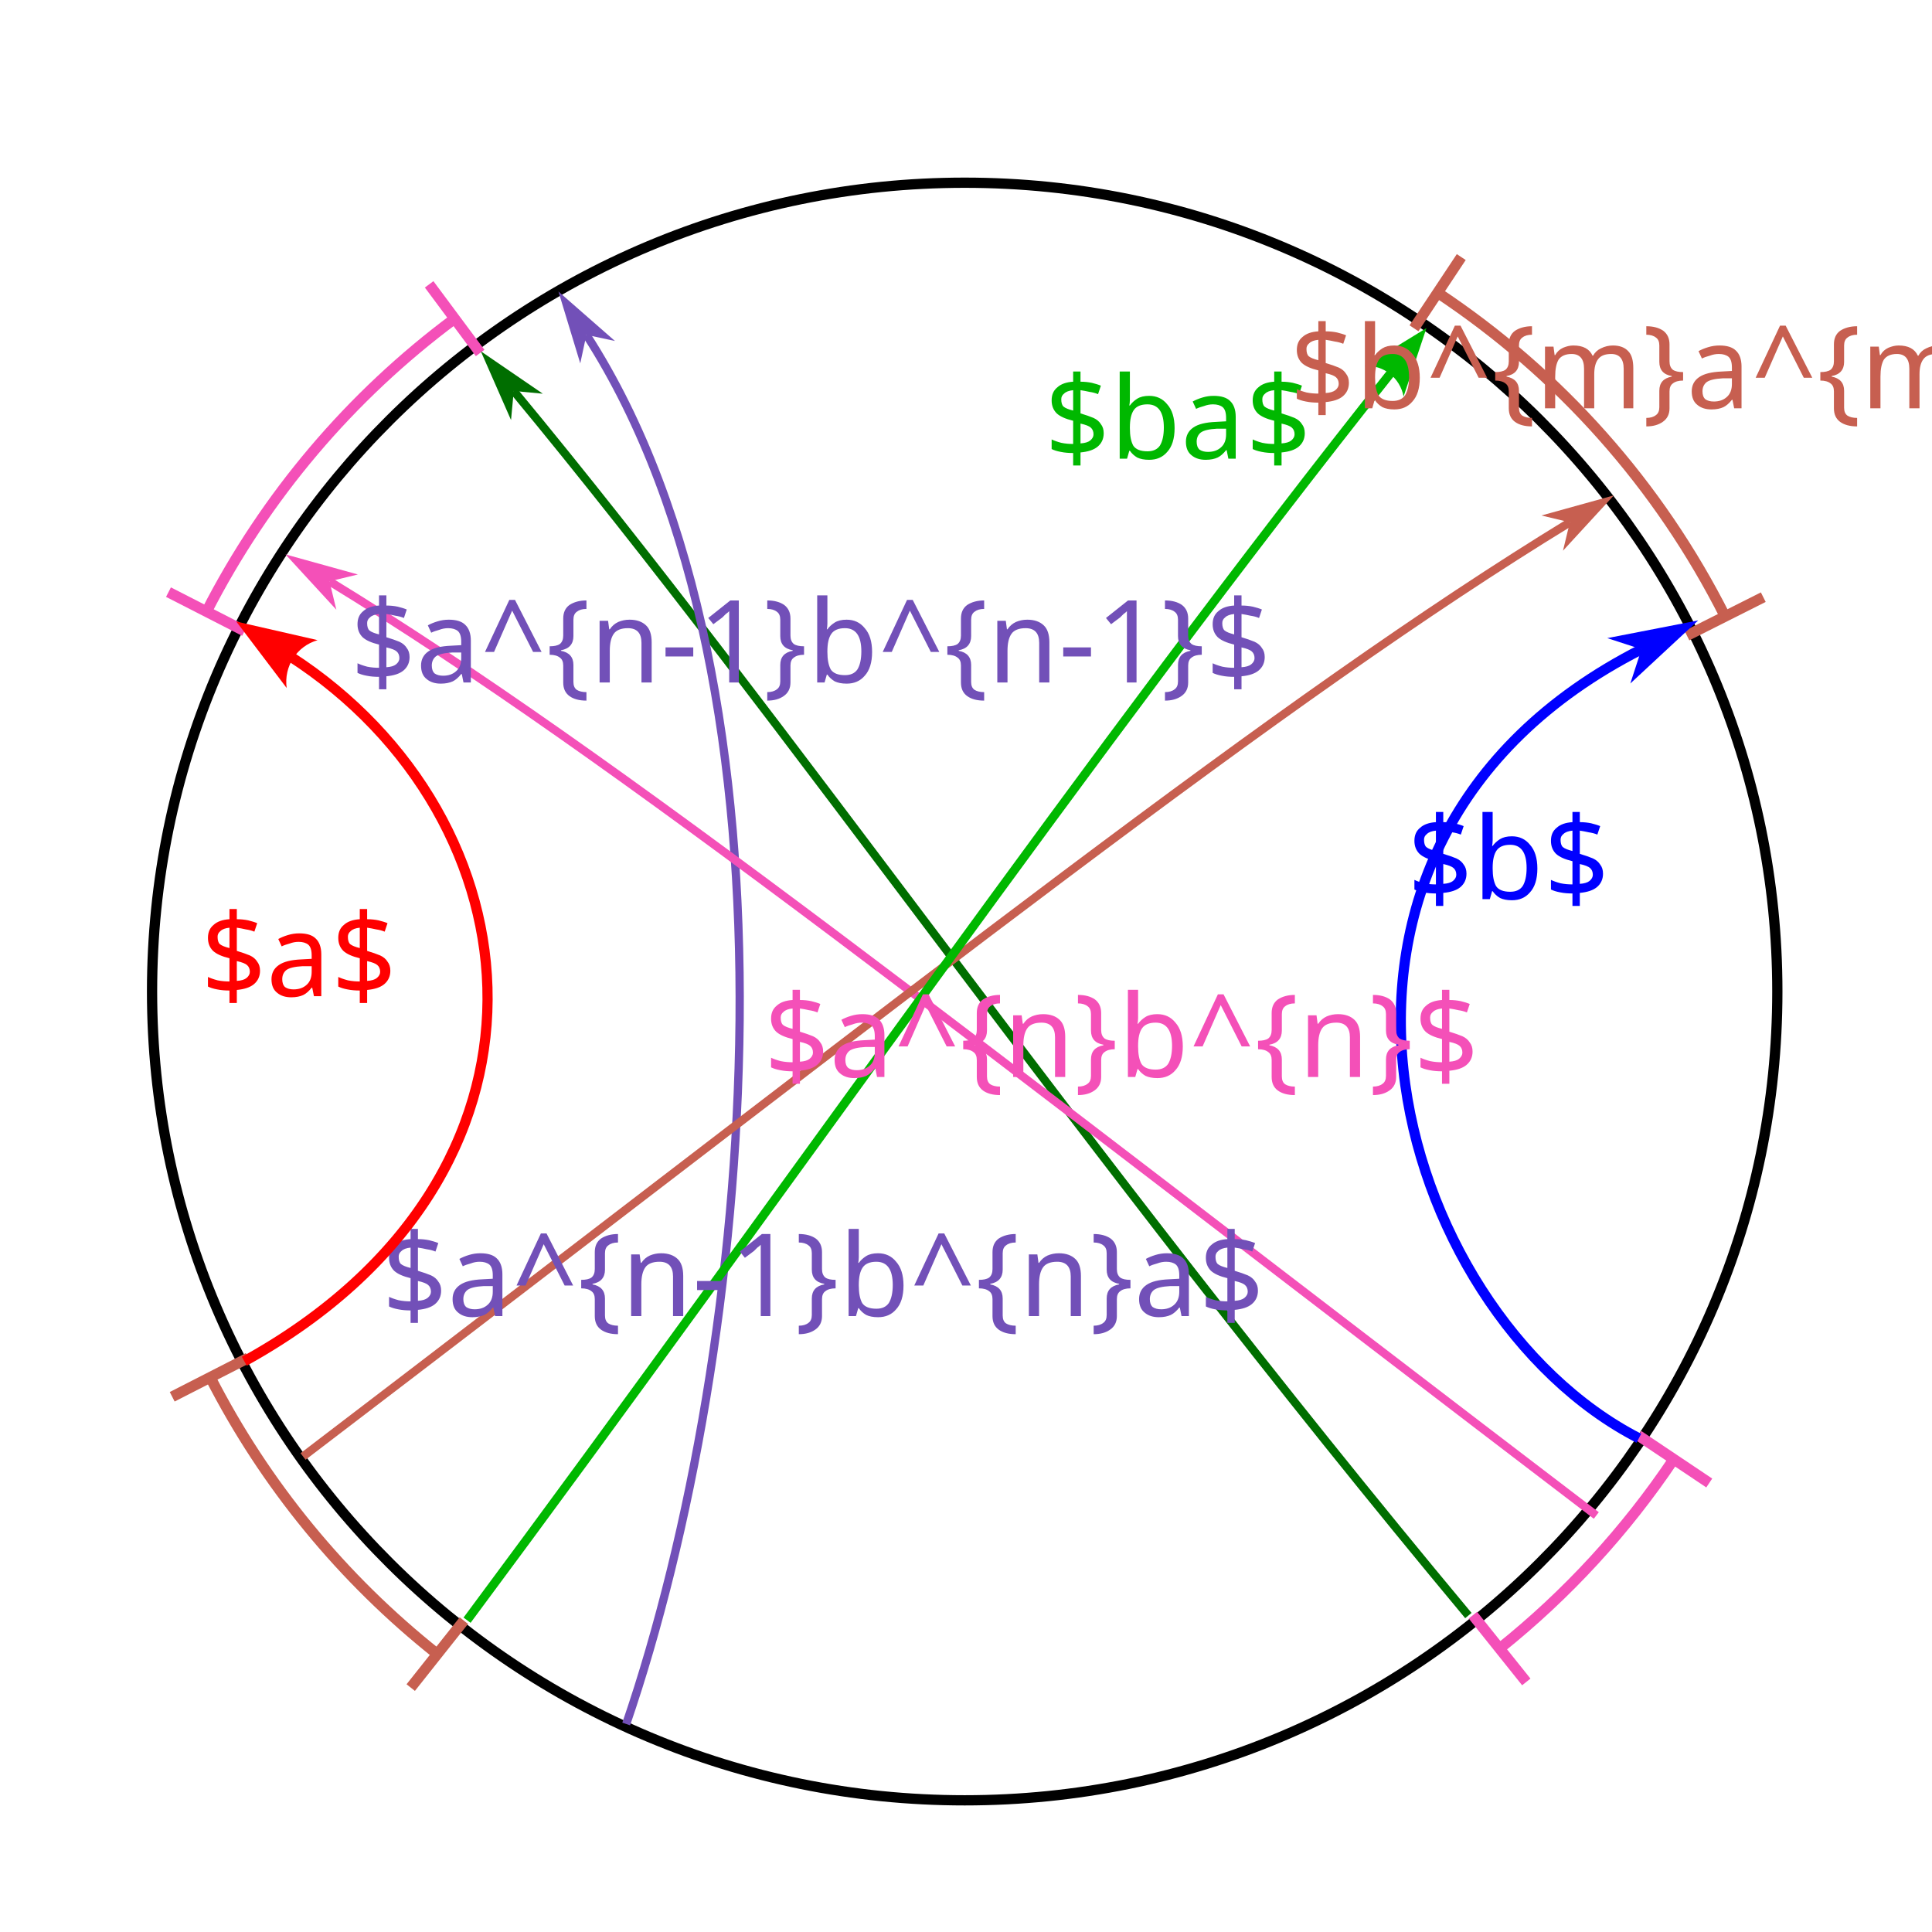
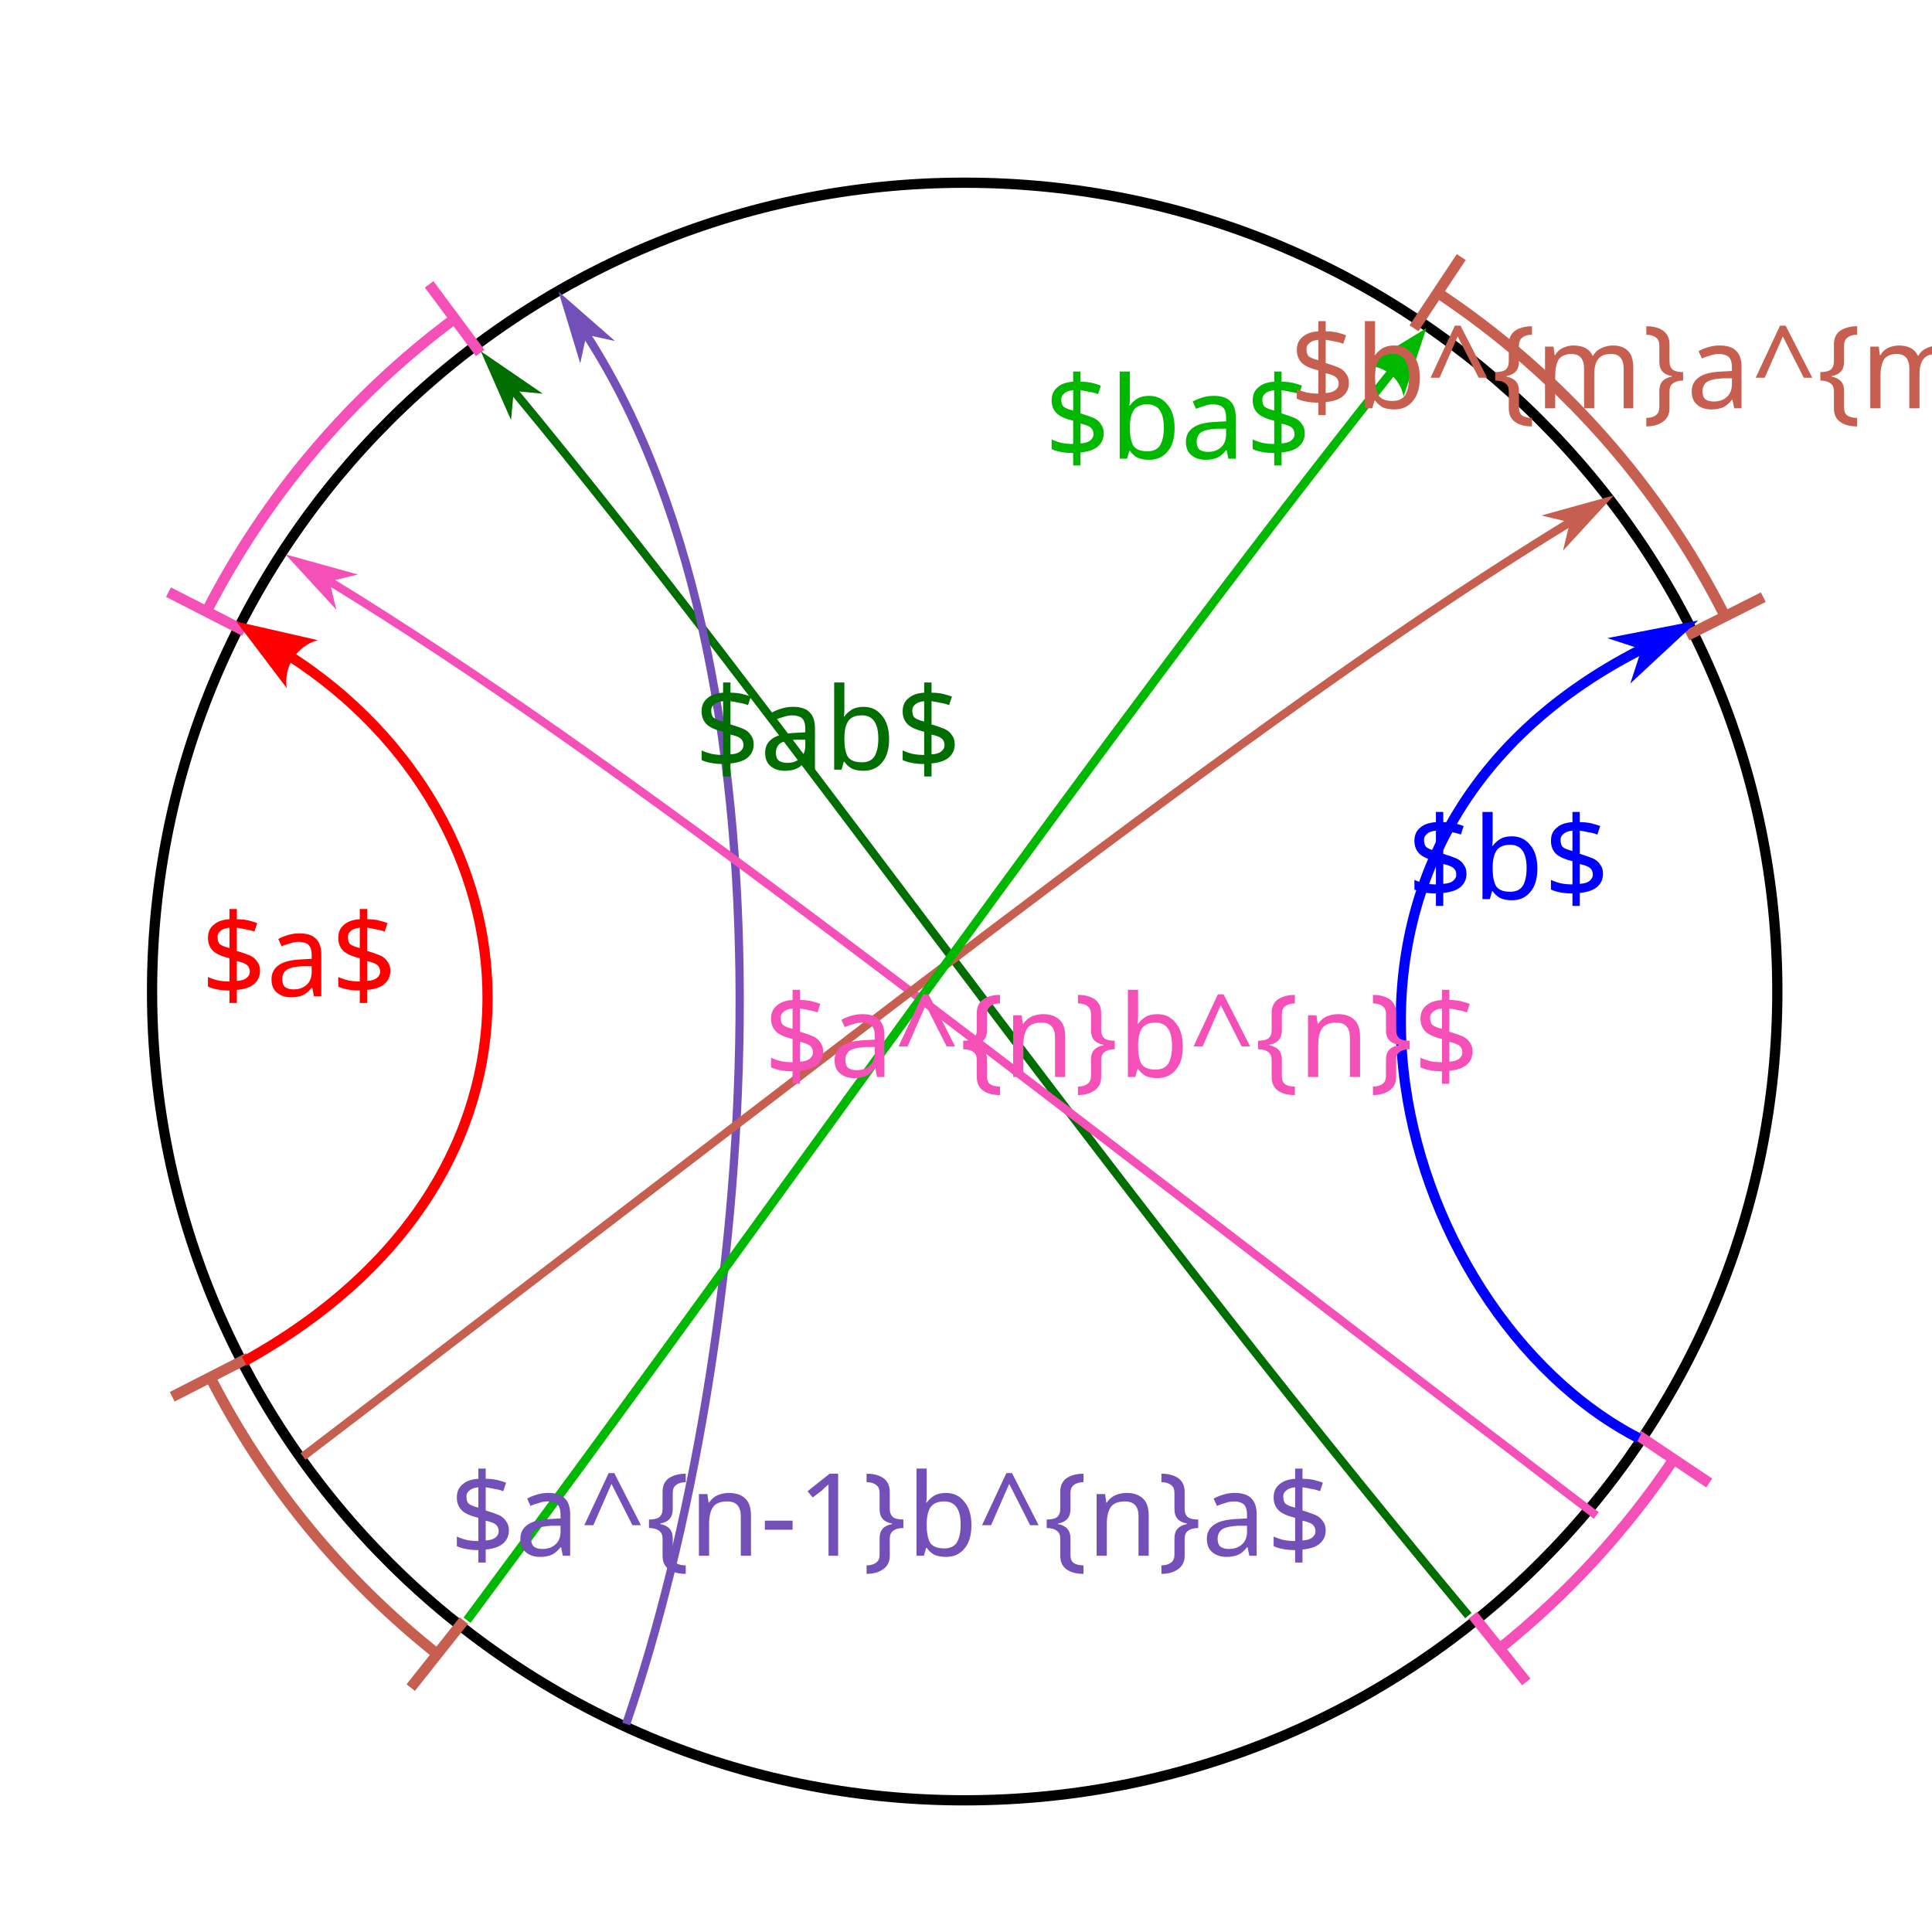
<svg xmlns="http://www.w3.org/2000/svg" width="2.1in" height="2.1in" viewBox="0 0 53.34 53.34" version="1.1" id="svg8">
  <defs id="defs2">
    <marker style="overflow:visible" id="marker3" refX="0" refY="0" orient="auto" markerWidth="1" markerHeight="1" viewBox="0 0 1 1" preserveAspectRatio="xMidYMid">
      <path style="fill:none;stroke:context-stroke;stroke-width:1" d="M 0,4 V -4" id="path3" />
    </marker>
    <marker style="overflow:visible" id="Stop" refX="0" refY="0" orient="auto" markerWidth="1" markerHeight="1" viewBox="0 0 1 1" preserveAspectRatio="xMidYMid">
      <path style="fill:none;stroke:context-stroke;stroke-width:1" d="M 0,4 V -4" id="path23" />
    </marker>
    <marker style="overflow:visible" id="marker2" refX="0" refY="0" orient="auto-start-reverse" markerWidth="1" markerHeight="1" viewBox="0 0 1 1" preserveAspectRatio="xMidYMid">
      <path transform="scale(0.7)" d="M -2,-4 9,0 -2,4 c 2,-2.33 2,-5.66 0,-8 z" style="fill:context-stroke;fill-rule:evenodd;stroke:none" id="path2" />
    </marker>
    <marker style="overflow:visible" id="marker1" refX="0" refY="0" orient="auto-start-reverse" markerWidth="1" markerHeight="1" viewBox="0 0 1 1" preserveAspectRatio="xMidYMid">
      <path transform="scale(0.7)" d="M -2,-4 9,0 -2,4 c 2,-2.33 2,-5.66 0,-8 z" style="fill:context-stroke;fill-rule:evenodd;stroke:none" id="path1" />
    </marker>
    <marker style="overflow:visible" id="DartArrow" refX="0" refY="0" orient="auto-start-reverse" markerWidth="1" markerHeight="1" viewBox="0 0 1 1" preserveAspectRatio="xMidYMid">
      <path style="fill:context-stroke;fill-rule:evenodd;stroke:none" d="M 0,0 5,-5 -12.5,0 5,5 Z" transform="scale(-0.5)" id="path6" />
    </marker>
    <rect x="644.477" y="100.005" width="63.64" height="68.69" id="rect4" />
    <marker style="overflow:visible" id="marker2263" refX="0" refY="0" orient="auto" viewBox="0 0 1.067 9.04" markerWidth="1.067" markerHeight="9.04" preserveAspectRatio="xMidYMid">
      <path transform="scale(0.8)" style="fill:none;fill-opacity:0.75;fill-rule:evenodd;stroke:#e37600;stroke-width:1pt;stroke-opacity:1" d="M 0,5.65 V -5.65" id="path2261" />
    </marker>
    <marker style="overflow:visible" id="DotS" refX="0" refY="0" orient="auto">
      <path transform="matrix(0.2,0,0,0.2,1.48,0.2)" style="fill:#e37600;fill-opacity:1;fill-rule:evenodd;stroke:#e37600;stroke-width:1pt;stroke-opacity:1" d="m -2.5,-1 c 0,2.76 -2.24,5 -5,5 -2.76,0 -5,-2.24 -5,-5 0,-2.76 2.24,-5 5,-5 2.76,0 5,2.24 5,5 z" id="path906" />
    </marker>
    <marker style="overflow:visible" id="marker1201" refX="0" refY="0" orient="auto">
      <path transform="matrix(-0.4,0,0,-0.4,-4,0)" style="fill:#0000ff;fill-opacity:1;fill-rule:evenodd;stroke:#0000ff;stroke-width:1pt;stroke-opacity:1" d="M 0,0 5,-5 -12.5,0 5,5 Z" id="path1199" />
    </marker>
    <marker style="overflow:visible" id="Arrow1Lend" refX="0" refY="0" orient="auto">
      <path transform="matrix(-0.8,0,0,-0.8,-10,0)" style="fill:#0000ff;fill-opacity:1;fill-rule:evenodd;stroke:#0000ff;stroke-width:1pt;stroke-opacity:1" d="M 0,0 5,-5 -12.5,0 5,5 Z" id="path842" />
    </marker>
    <marker style="overflow:visible" id="marker1123" refX="0" refY="0" orient="auto">
      <path transform="matrix(-0.4,0,0,-0.4,-4,0)" style="fill:#0000ff;fill-opacity:1;fill-rule:evenodd;stroke:#0000ff;stroke-width:1pt;stroke-opacity:1" d="M 0,0 5,-5 -12.5,0 5,5 Z" id="path1121" />
    </marker>
    <marker style="overflow:visible" id="Arrow1Mend" refX="0" refY="0" orient="auto">
      <path transform="matrix(-0.4,0,0,-0.4,-4,0)" style="fill:#0000ff;fill-opacity:1;fill-rule:evenodd;stroke:#0000ff;stroke-width:1pt;stroke-opacity:1" d="M 0,0 5,-5 -12.5,0 5,5 Z" id="path848" />
    </marker>
    <rect x="644.477" y="100.005" width="63.64" height="68.69" id="rect4-5" />
    <rect x="644.477" y="100.005" width="63.64" height="68.69" id="rect4-5-6" />
    <rect x="644.477" y="100.005" width="63.64" height="68.69" id="rect4-5-6-1" />
    <rect x="644.477" y="100.005" width="63.64" height="68.69" id="rect4-5-6-1-0" />
    <pattern id="EMFhbasepattern" patternUnits="userSpaceOnUse" width="6" height="6" x="0" y="0" />
    <marker style="overflow:visible" id="DartArrow-2" refX="0" refY="0" orient="auto-start-reverse" markerWidth="1" markerHeight="1" viewBox="0 0 1 1" preserveAspectRatio="xMidYMid">
      <path style="fill:context-stroke;fill-rule:evenodd;stroke:none" d="M 0,0 5,-5 -12.5,0 5,5 Z" transform="scale(-0.5)" id="path6-1" />
    </marker>
    <marker style="overflow:visible" id="marker3-8" refX="0" refY="0" orient="auto" markerWidth="1" markerHeight="1" viewBox="0 0 1 1" preserveAspectRatio="xMidYMid">
      <path style="fill:none;stroke:context-stroke;stroke-width:1" d="M 0,4 V -4" id="path3-6" />
    </marker>
    <marker style="overflow:visible" id="Stop-3" refX="0" refY="0" orient="auto" markerWidth="1" markerHeight="1" viewBox="0 0 1 1" preserveAspectRatio="xMidYMid">
      <path style="fill:none;stroke:context-stroke;stroke-width:1" d="M 0,4 V -4" id="path23-2" />
    </marker>
    <marker style="overflow:visible" id="DartArrow-7" refX="0" refY="0" orient="auto-start-reverse" markerWidth="1" markerHeight="1" viewBox="0 0 1 1" preserveAspectRatio="xMidYMid">
      <path style="fill:context-stroke;fill-rule:evenodd;stroke:none" d="M 0,0 5,-5 -12.5,0 5,5 Z" transform="scale(-0.5)" id="path6-5" />
    </marker>
    <marker style="overflow:visible" id="marker3-5" refX="0" refY="0" orient="auto" markerWidth="1" markerHeight="1" viewBox="0 0 1 1" preserveAspectRatio="xMidYMid">
      <path style="fill:none;stroke:context-stroke;stroke-width:1" d="M 0,4 V -4" id="path3-0" />
    </marker>
    <marker style="overflow:visible" id="Stop-4" refX="0" refY="0" orient="auto" markerWidth="1" markerHeight="1" viewBox="0 0 1 1" preserveAspectRatio="xMidYMid">
      <path style="fill:none;stroke:context-stroke;stroke-width:1" d="M 0,4 V -4" id="path23-7" />
    </marker>
    <marker style="overflow:visible" id="marker3-8-9" refX="0" refY="0" orient="auto" markerWidth="1" markerHeight="1" viewBox="0 0 1 1" preserveAspectRatio="xMidYMid">
      <path style="fill:none;stroke:context-stroke;stroke-width:1" d="M 0,4 V -4" id="path3-6-9" />
    </marker>
    <marker style="overflow:visible" id="Stop-3-1" refX="0" refY="0" orient="auto" markerWidth="1" markerHeight="1" viewBox="0 0 1 1" preserveAspectRatio="xMidYMid">
      <path style="fill:none;stroke:context-stroke;stroke-width:1" d="M 0,4 V -4" id="path23-2-9" />
    </marker>
    <marker style="overflow:visible" id="DartArrow-2-9" refX="0" refY="0" orient="auto-start-reverse" markerWidth="1" markerHeight="1" viewBox="0 0 1 1" preserveAspectRatio="xMidYMid">
      <path style="fill:context-stroke;fill-rule:evenodd;stroke:none" d="M 0,0 5,-5 -12.5,0 5,5 Z" transform="scale(-0.5)" id="path6-1-7" />
    </marker>
  </defs>
  <g id="layer1" transform="translate(-40.39908,-34.42647)">
    <ellipse style="fill:none;stroke:#000000;stroke-width:0.283;stroke-miterlimit:4;stroke-dasharray:none;stroke-opacity:1" id="path833" cx="67.033" cy="61.801" rx="22.436" ry="22.33" />
    <path style="fill:none;stroke:#f450b8;stroke-width:0.295;stroke-miterlimit:4;stroke-dasharray:none;stroke-opacity:1;marker-start:url(#marker3);marker-end:url(#Stop)" id="path833-6" d="M 46.101,51.312 A 23.466,23.259 0 0 1 52.951,43.224" />
    <path style="fill:none;stroke:#c75f50;stroke-width:0.295;stroke-miterlimit:4;stroke-dasharray:none;stroke-opacity:1;marker-start:url(#marker3-5);marker-end:url(#Stop-4)" id="path833-6-7" d="m 80.09,42.507 a 23.466,23.259 0 0 1 7.937,8.937" />
    <path style="fill:none;stroke:#f450b8;stroke-width:0.295;stroke-miterlimit:4;stroke-dasharray:none;stroke-opacity:1;marker-start:url(#marker3-8);marker-end:url(#Stop-3)" id="path833-6-4" d="m 86.609,74.713 a 23.466,23.259 0 0 1 -4.808,5.228" />
    <path style="fill:none;stroke:#c75f50;stroke-width:0.295;stroke-miterlimit:4;stroke-dasharray:none;stroke-opacity:1;marker-start:url(#marker3-8-9);marker-end:url(#Stop-3-1)" id="path833-6-4-3" d="M 52.472,80.094 A 23.466,23.259 0 0 1 46.204,72.452" />
    <path style="fill:none;stroke:#006e00;stroke-width:0.228;stroke-linecap:butt;stroke-linejoin:miter;stroke-miterlimit:4;stroke-dasharray:none;stroke-opacity:1;marker-end:url(#DartArrow)" d="M 80.939,79.03 C 70.189,66.136 62.184,54.391 54.583,45.221" id="path835" />
    <path style="fill:none;stroke:#7250b8;stroke-width:0.228;stroke-linecap:butt;stroke-linejoin:miter;stroke-miterlimit:4;stroke-dasharray:none;stroke-opacity:1;marker-end:url(#DartArrow-7)" d="M 57.688,82.024 C 61.237,71.669 62.854,53.376 56.589,43.671" id="path835-78" />
    <path style="fill:none;fill-opacity:1;stroke:#f450b8;stroke-width:0.228;stroke-linecap:butt;stroke-linejoin:miter;stroke-miterlimit:4;stroke-dasharray:none;stroke-opacity:1;marker-end:url(#DartArrow-2)" d="M 84.471,76.267 C 67.039,62.972 57.498,55.37 49.496,50.476" id="path835-7" />
    <path style="fill:none;fill-opacity:1;stroke:#c75f50;stroke-width:0.228;stroke-linecap:butt;stroke-linejoin:miter;stroke-miterlimit:4;stroke-dasharray:none;stroke-opacity:1;marker-end:url(#DartArrow-2-9)" d="M 48.766,74.638 C 66.197,61.343 75.738,53.741 83.74,48.847" id="path835-7-6" />
    <path style="fill:none;stroke:#00b800;stroke-width:0.243;stroke-linecap:butt;stroke-linejoin:miter;stroke-miterlimit:4;stroke-dasharray:none;stroke-opacity:1;marker-end:url(#marker1)" d="M 53.294,79.158 C 62.188,67.196 70.533,55.122 78.829,44.683" id="path837" />
    <path style="fill:none;stroke:#0000ff;stroke-width:0.281;stroke-linecap:butt;stroke-linejoin:miter;stroke-miterlimit:4;stroke-dasharray:none;stroke-opacity:1;marker-start:url(#DartArrow)" d="m 85.718,52.352 c -10.66,5.42 -6.838,18.306 -0.072,21.783" id="path1393-8" />
    <text xml:space="preserve" style="font-style:normal;font-weight:normal;font-size:3.175px;line-height:1.25;font-family:sans-serif;text-align:center;text-anchor:middle;fill:#00b800;fill-opacity:1;stroke:none;stroke-width:0.074" x="74.975" y="47.089" id="text1461-1">
      <tspan id="tspan1459-1" x="74.975" y="47.089" style="font-size:3.175px;text-align:center;text-anchor:middle;stroke-width:0.074;fill:#00b800;fill-opacity:1">$ba$</tspan>
    </text>
-     <text xml:space="preserve" style="font-style:normal;font-weight:normal;font-size:3.175px;line-height:1.25;font-family:sans-serif;text-align:center;text-anchor:middle;fill:#7250b8;fill-opacity:1;stroke:none;stroke-width:0.074" x="65.183" y="70.762" id="text1461-1-6">
-       <tspan id="tspan1459-1-8" x="65.183" y="70.762" style="font-size:3.175px;text-align:center;text-anchor:middle;stroke-width:0.074;fill:#7250b8;fill-opacity:1">$a^{n-1}b^{n}a$</tspan>
+     <text xml:space="preserve" style="font-style:normal;font-weight:normal;font-size:3.175px;line-height:1.25;font-family:sans-serif;text-align:center;text-anchor:middle;fill:#7250b8;fill-opacity:1;stroke:none;stroke-width:0.074" x="67.054" y="77.377" id="text1461-1-6">
+       <tspan id="tspan1459-1-8" x="67.054" y="77.377" style="font-size:3.175px;text-align:center;text-anchor:middle;fill:#7250b8;fill-opacity:1;stroke-width:0.074">$a^{n-1}b^{n}a$</tspan>
    </text>
    <text xml:space="preserve" style="font-style:normal;font-weight:normal;font-size:3.175px;line-height:1.25;font-family:sans-serif;text-align:center;text-anchor:middle;fill:#f450b8;fill-opacity:1;stroke:none;stroke-width:0.074" x="73.422" y="64.158" id="text1461-1-6-2">
      <tspan id="tspan1459-1-8-4" x="73.422" y="64.158" style="font-size:3.175px;text-align:center;text-anchor:middle;stroke-width:0.074;fill:#f450b8;fill-opacity:1">$a^{n}b^{n}$</tspan>
    </text>
    <text xml:space="preserve" style="font-style:normal;font-weight:normal;font-size:3.175px;line-height:1.25;font-family:sans-serif;text-align:center;text-anchor:middle;fill:#c75f50;fill-opacity:1;stroke:none;stroke-width:0.074;stroke-dasharray:none" x="88.945" y="45.699" id="text1461-1-6-2-4">
      <tspan id="tspan1459-1-8-4-9" x="88.945" y="45.699" style="font-size:3.175px;text-align:center;text-anchor:middle;fill:#c75f50;fill-opacity:1;stroke-width:0.074;stroke-dasharray:none">$b^{m}a^{m}$</tspan>
    </text>
-     <text xml:space="preserve" style="font-style:normal;font-weight:normal;font-size:3.175px;line-height:1.25;font-family:sans-serif;text-align:center;text-anchor:middle;fill:#7250b8;fill-opacity:1;stroke:none;stroke-width:0.074" x="64.843" y="53.27" id="text1461-1-6-0-1">
-       <tspan id="tspan1459-1-8-5-7" x="64.843" y="53.27" style="font-size:3.175px;text-align:center;text-anchor:middle;stroke-width:0.074;fill:#7250b8;fill-opacity:1">$a^{n-1}b^{n-1}$</tspan>
+     <text xml:space="preserve" style="font-style:normal;font-weight:normal;font-size:3.175px;line-height:1.25;font-family:sans-serif;text-align:center;text-anchor:middle;fill:#006e00;fill-opacity:1;stroke:none;stroke-width:0.074" x="65.311" y="55.675" id="text1461-1-6-0-1">
+       <tspan id="tspan1459-1-8-5-7" x="65.311" y="55.675" style="font-size:3.175px;text-align:center;text-anchor:middle;fill:#006e00;fill-opacity:1;stroke-width:0.074">$ab$</tspan>
    </text>
    <text xml:space="preserve" style="font-style:normal;font-weight:normal;font-size:3.175px;line-height:1.25;font-family:sans-serif;text-align:center;text-anchor:middle;fill:#0000ff;fill-opacity:1;stroke:none;stroke-width:0.074" x="84.101" y="59.249" id="text1461-5-3">
      <tspan id="tspan1459-0-1" x="84.101" y="59.249" style="font-size:3.175px;text-align:center;text-anchor:middle;stroke-width:0.074;fill:#0000ff;fill-opacity:1">$b$</tspan>
    </text>
    <path style="fill:none;stroke:#ff0000;stroke-width:0.281;stroke-linecap:butt;stroke-linejoin:miter;stroke-miterlimit:4;stroke-dasharray:none;stroke-opacity:1;marker-start:url(#marker2)" d="m 48.41,52.547 c 6.93,4.476 8.025,14.33 -1.266,19.462" id="path1393-8-53" />
    <text xml:space="preserve" style="font-style:normal;font-weight:normal;font-size:3.175px;line-height:1.25;font-family:sans-serif;text-align:center;text-anchor:middle;fill:#ff0000;fill-opacity:1;stroke:none;stroke-width:0.074" x="50.709" y="61.928" id="text1461-5-3-3">
      <tspan id="tspan1459-0-1-9" x="50.709" y="61.928" style="font-size:3.175px;text-align:center;text-anchor:middle;stroke-width:0.074;fill:#ff0000;fill-opacity:1">$a$</tspan>
    </text>
  </g>
</svg>
